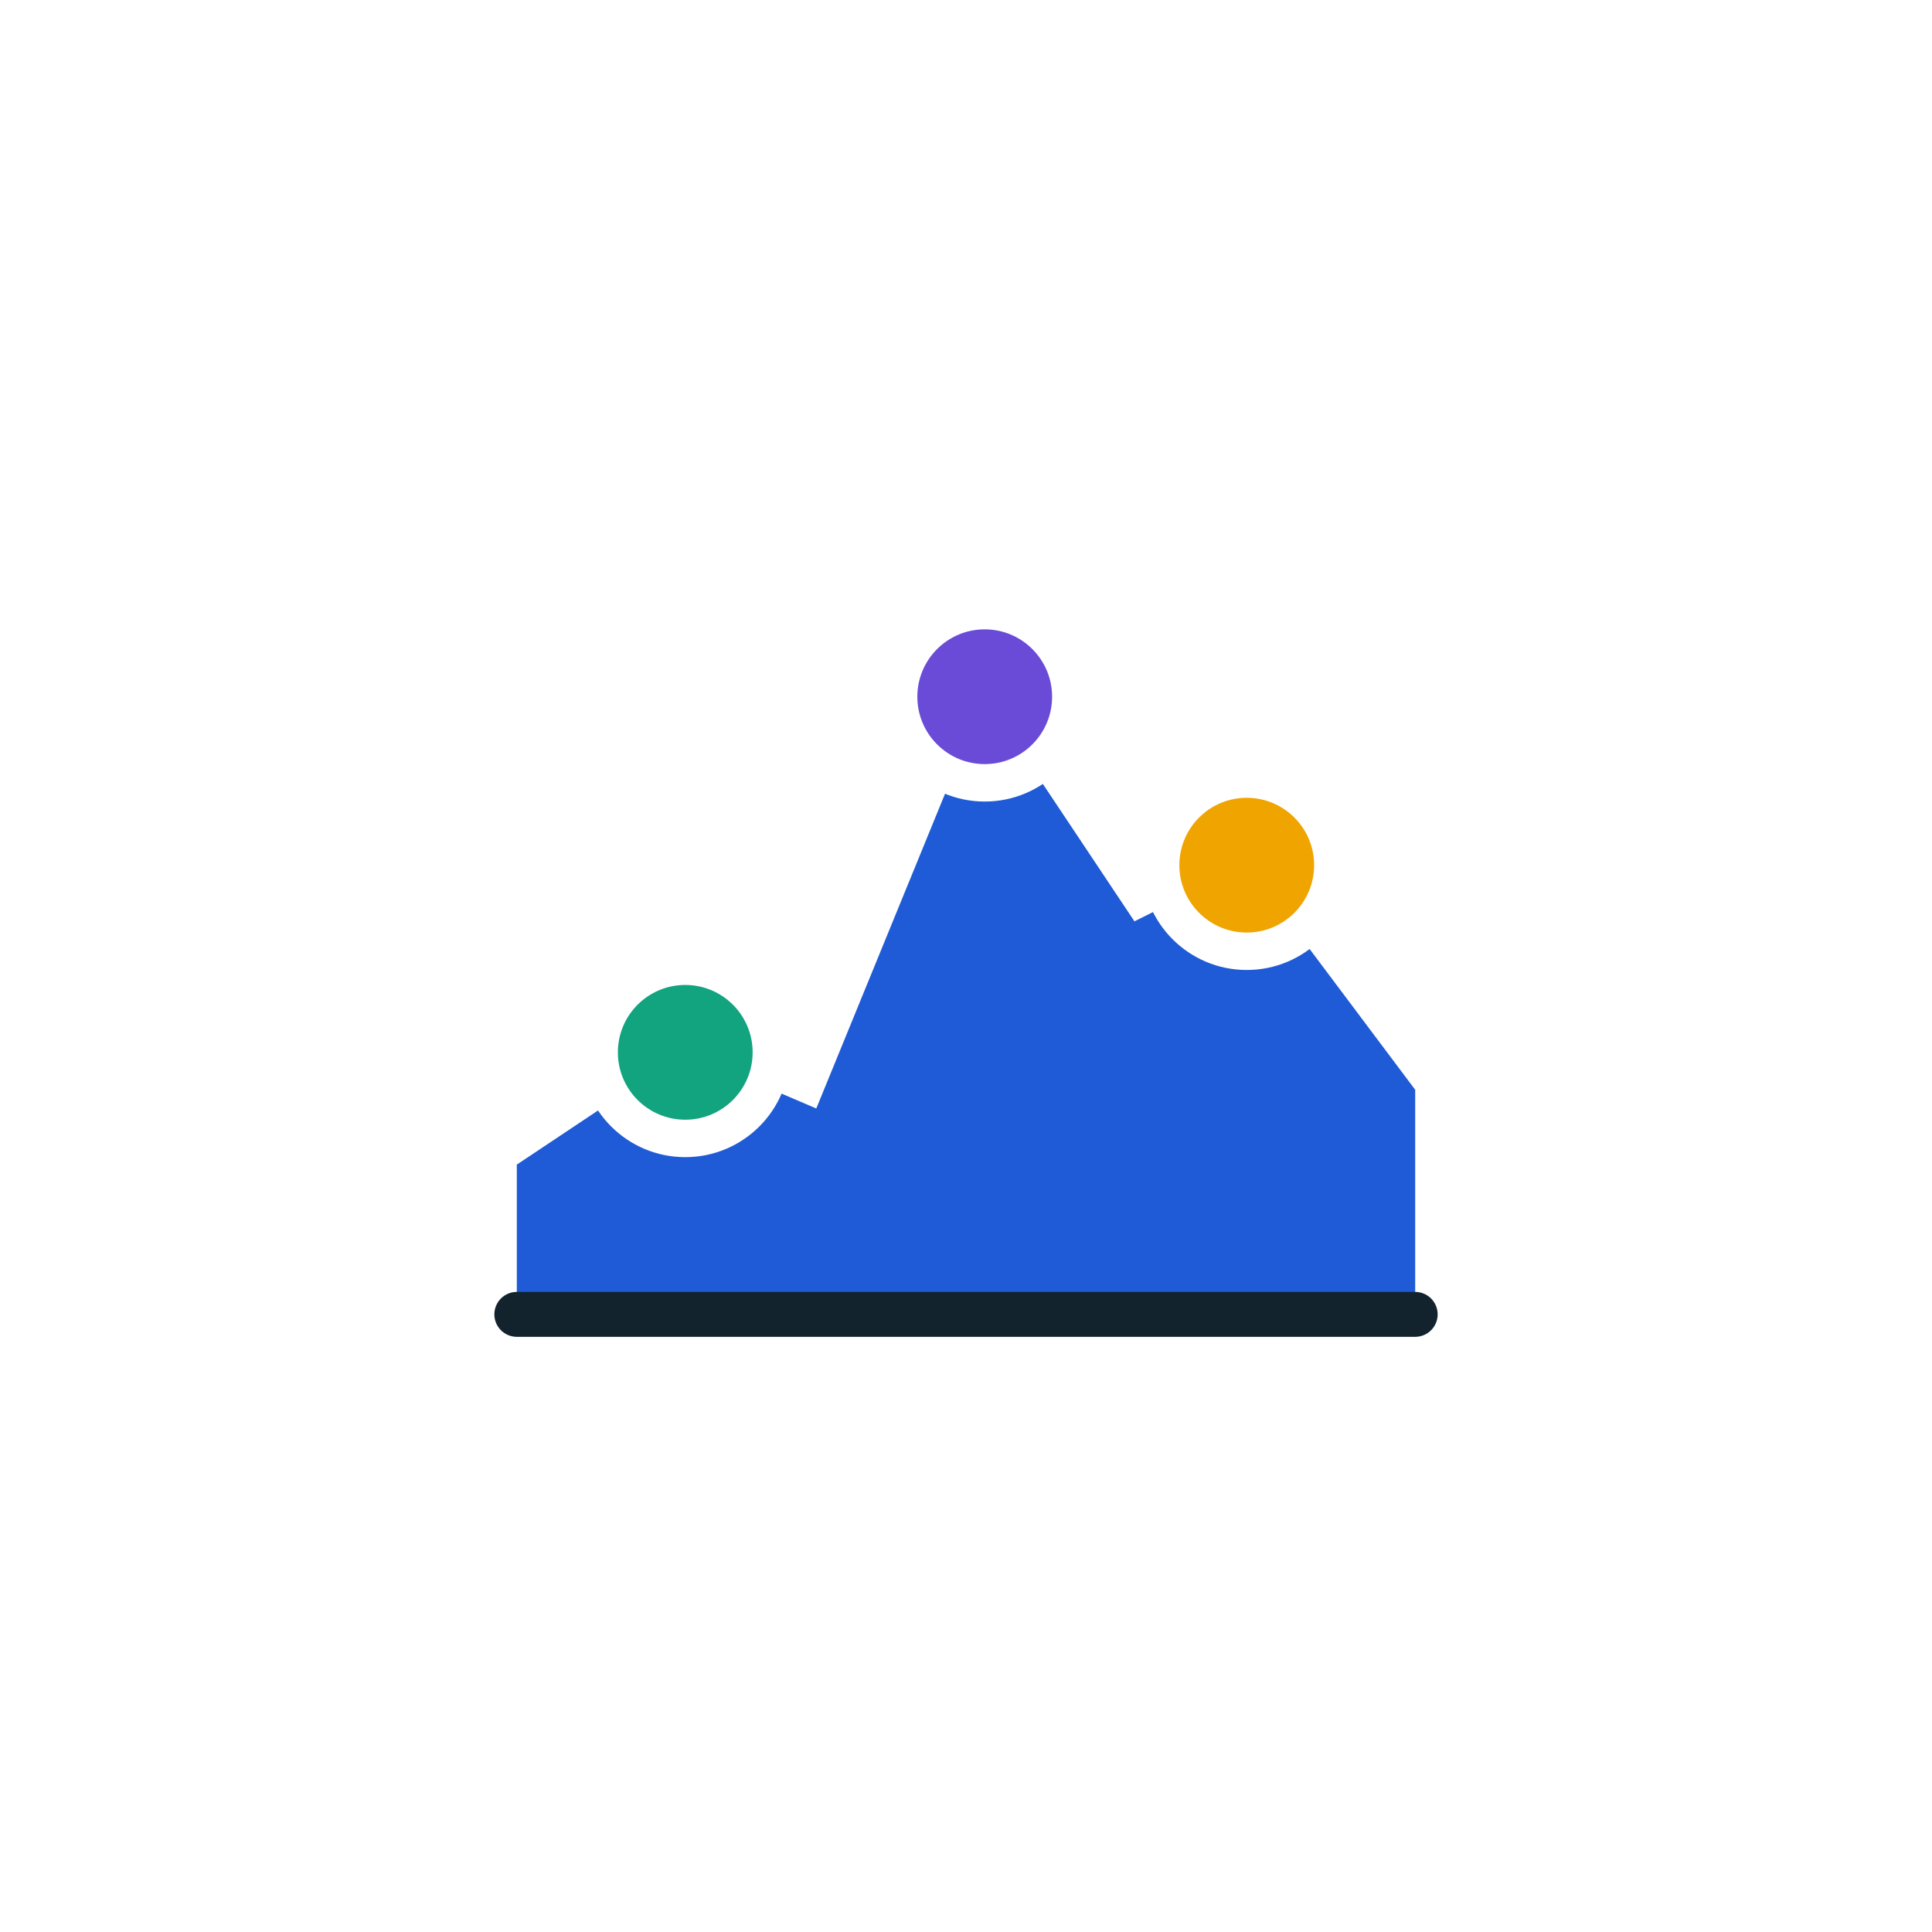
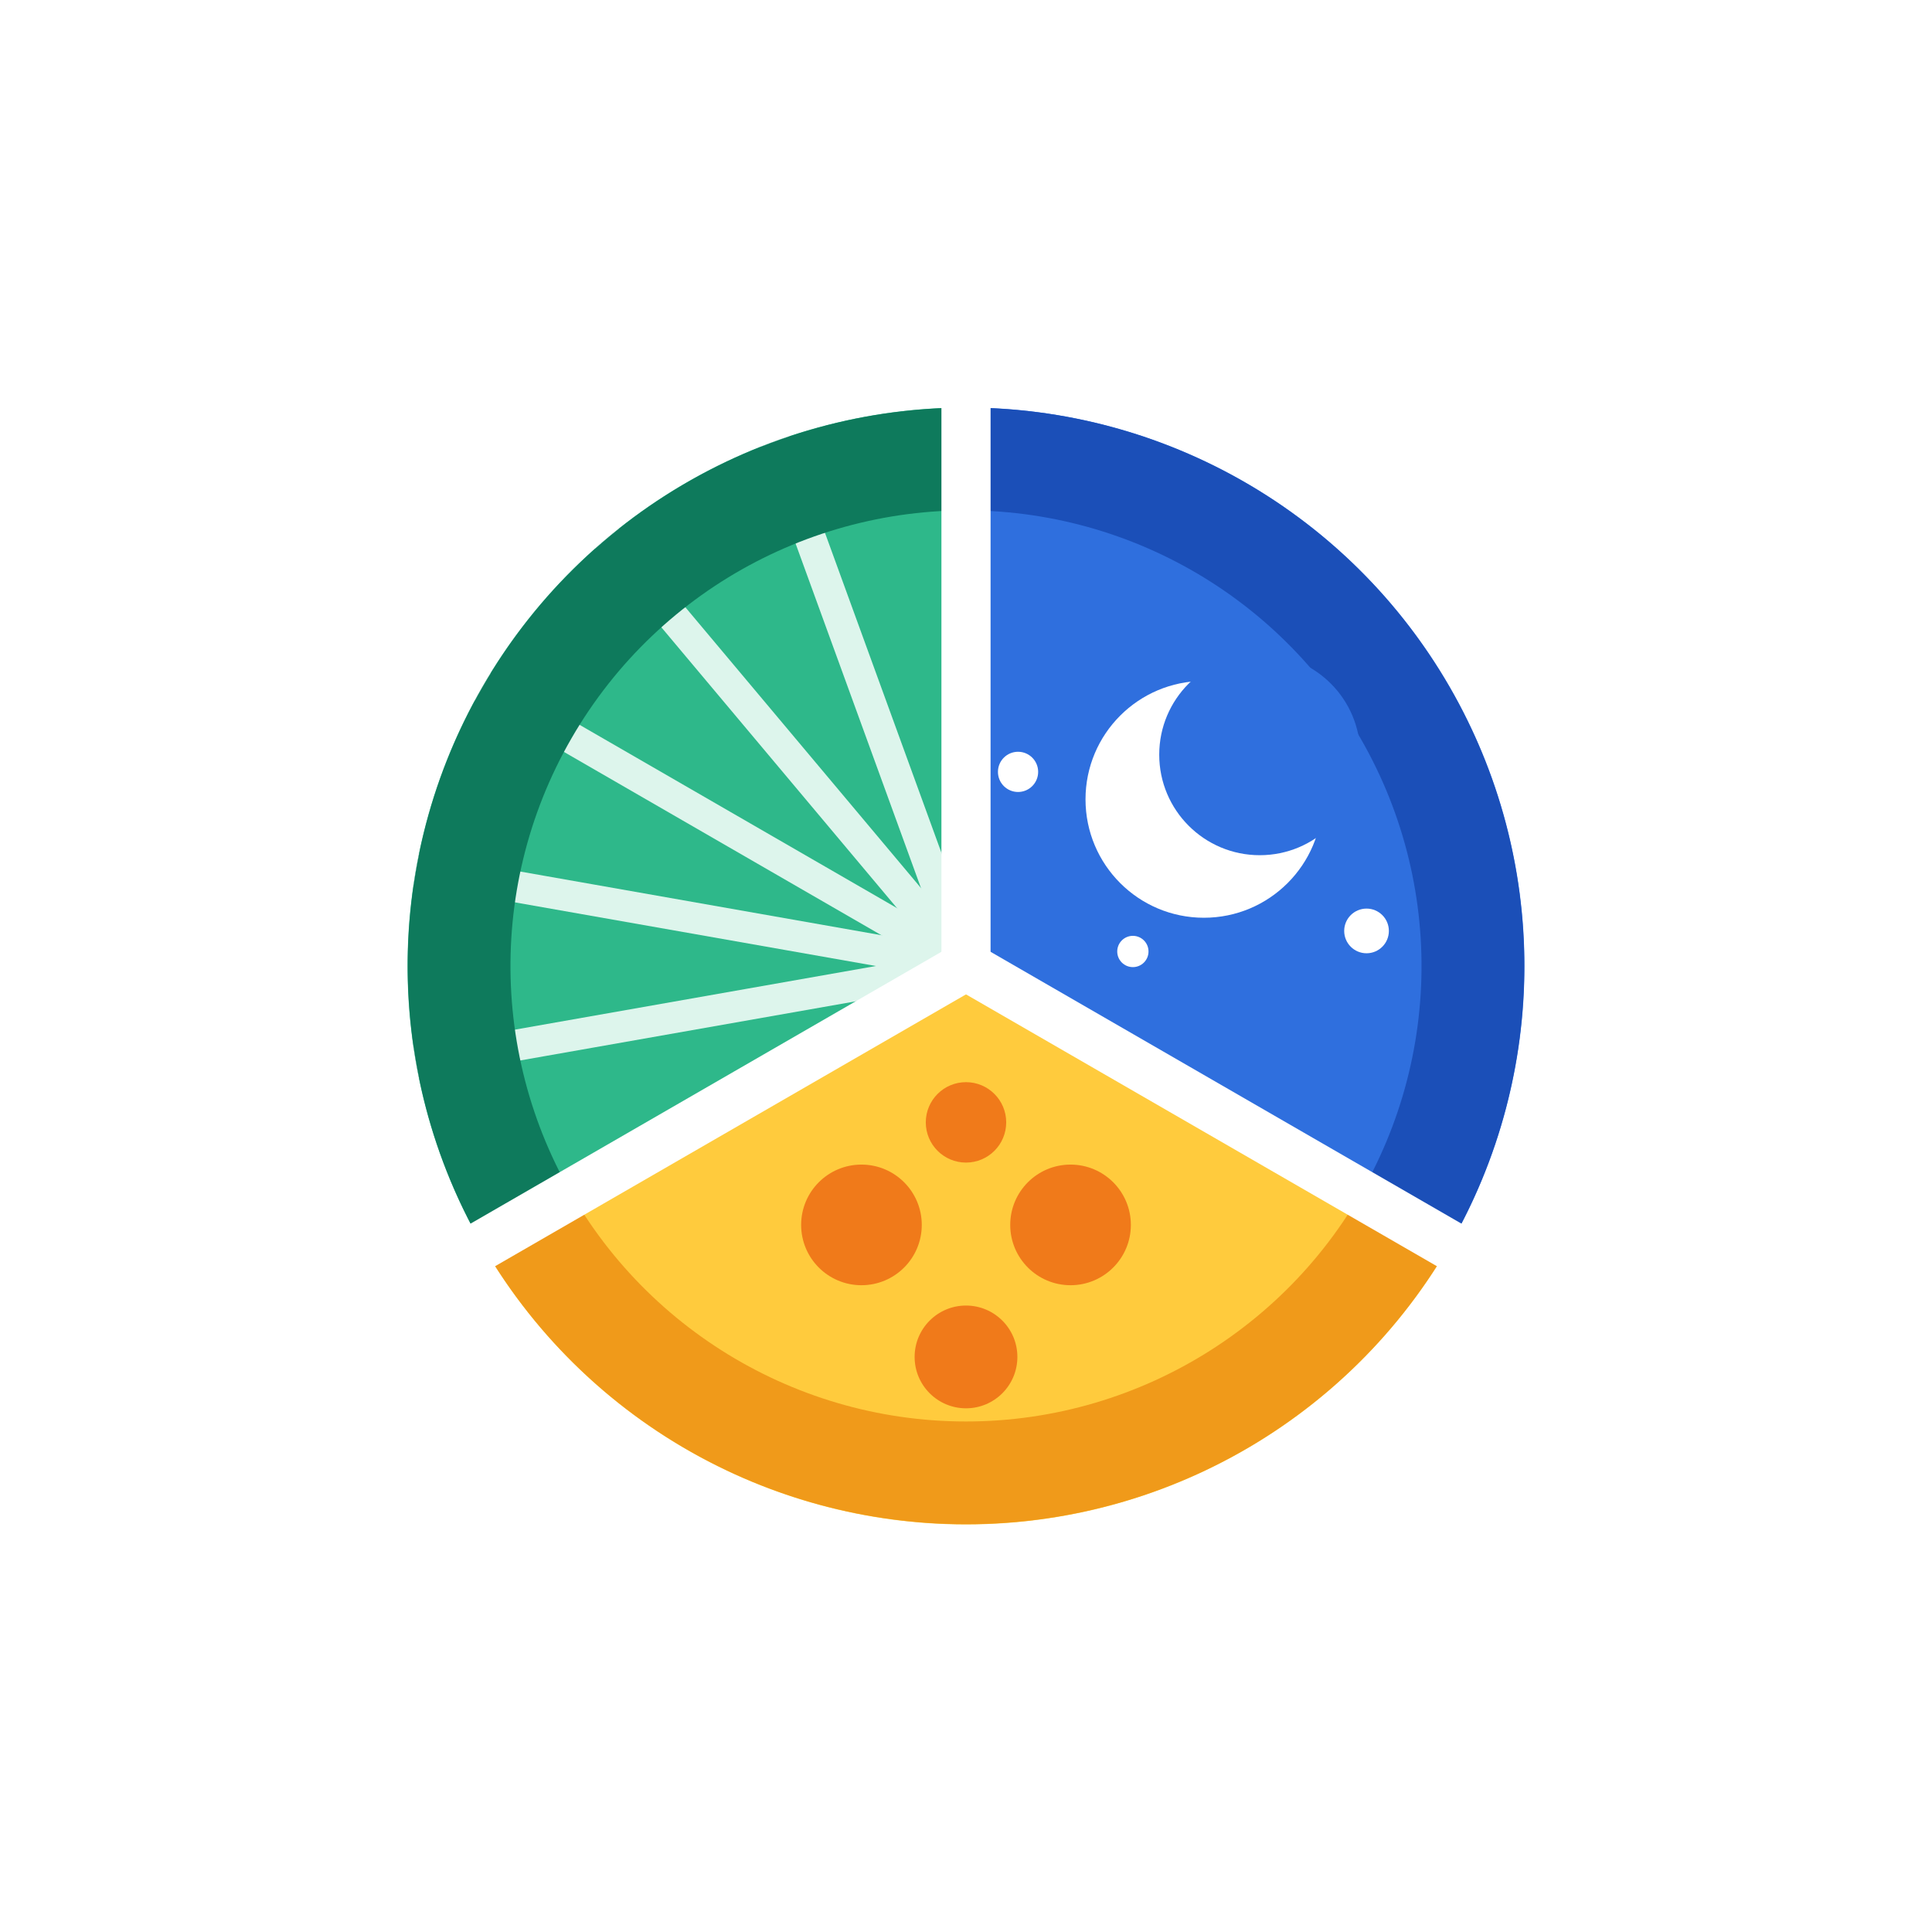
<svg xmlns="http://www.w3.org/2000/svg" viewBox="0 0 64 64">
  <rect width="64" height="64" fill="#FFFFFF" />
-   <g transform="translate(32 33) scale(.62) translate(-32 -33)">
-     <path d="M8 50 8 42 17 36 24 39 33 17 41 29 47 26 56 38 56 50Z" fill="#1F5BD6" />
-     <path d="M8 50H56" stroke="#12232E" stroke-width="2.4" stroke-linecap="round" />
-     <circle cx="17" cy="36" r="4.6" fill="#12A37F" stroke="#FFFFFF" stroke-width="2" />
-     <circle cx="33" cy="17" r="4.6" fill="#6A4BD8" stroke="#FFFFFF" stroke-width="2" />
-     <circle cx="47" cy="26" r="4.6" fill="#F0A400" stroke="#FFFFFF" stroke-width="2" />
+   <g transform="translate(32 32) scale(.74) translate(-32 -32)">
+     <clipPath id="w">
+       <path d="M32 32L10.35 44.50A25 25 0 0 1 32.00 7.00Z" />
+     </clipPath>
+     <g clip-path="url(#w)">
+       <path d="M32 32L10.35 44.50A25 25 0 0 1 32.00 7.00Z" fill="#2EB88A" />
+       <line x1="32" y1="32" x2="7.38" y2="36.34" stroke="#DDF5EC" stroke-width="1.4" />
+       <line x1="32" y1="32" x2="7.38" y2="27.66" stroke="#DDF5EC" stroke-width="1.4" />
+       <line x1="32" y1="32" x2="10.35" y2="19.50" stroke="#DDF5EC" stroke-width="1.4" />
+       <line x1="32" y1="32" x2="15.93" y2="12.85" stroke="#DDF5EC" stroke-width="1.4" />
+       <line x1="32" y1="32" x2="23.45" y2="8.51" stroke="#DDF5EC" stroke-width="1.4" />
+       <path d="M13.41 45.02A22.7 22.7 0 0 1 33.98 9.39" fill="none" stroke="#0E7A5C" stroke-width="4.6" />
+     </g>
+     <clipPath id="p">
+       <path d="M32 32L53.65 44.50A25 25 0 0 1 10.35 44.50Z" />
+     </clipPath>
+     <g clip-path="url(#p)">
+       <path d="M32 32L53.65 44.50A25 25 0 0 1 10.35 44.50Z" fill="#FFCB3D" />
+       <path d="M52.57 41.59A22.7 22.7 0 0 1 11.43 41.59" fill="none" stroke="#F09A1A" stroke-width="4.6" />
+       <circle cx="36.68" cy="43.59" r="2.7" fill="#F07A1A" />
+       <circle cx="27.32" cy="43.59" r="2.7" fill="#F07A1A" />
+       <circle cx="32.00" cy="49.50" r="2.3" fill="#F07A1A" />
+       <circle cx="32.00" cy="39.00" r="1.8" fill="#F07A1A" />
+     </g>
+     <clipPath id="s">
+       <path d="M32 32L32.00 7.00A25 25 0 0 1 53.65 44.50Z" />
+     </clipPath>
+     <g clip-path="url(#s)">
+       <path d="M32 32L32.00 7.00A25 25 0 0 1 53.65 44.50Z" fill="#2F6FDE" />
+       <path d="M30.02 9.39A22.7 22.7 0 0 1 50.59 45.02" fill="none" stroke="#1B4FB8" stroke-width="4.6" />
+       <circle cx="42.65" cy="24.54" r="5.3" fill="#FFFFFF" />
+       <circle cx="45.15" cy="22.54" r="4.5" fill="#2F6FDE" />
+       <circle cx="34.33" cy="23.31" r="0.9" fill="#FFFFFF" />
+       <circle cx="49.93" cy="30.43" r="1" fill="#FFFFFF" />
+       <circle cx="39.47" cy="31.35" r="0.7" fill="#FFFFFF" />
+     </g>
+     <line x1="32" y1="32" x2="32.00" y2="6.00" stroke="#FFFFFF" stroke-width="2.2" />
+     <line x1="32" y1="32" x2="54.52" y2="45.00" stroke="#FFFFFF" stroke-width="2.2" />
+     <line x1="32" y1="32" x2="9.48" y2="45.00" stroke="#FFFFFF" stroke-width="2.2" />
  </g>
</svg>
